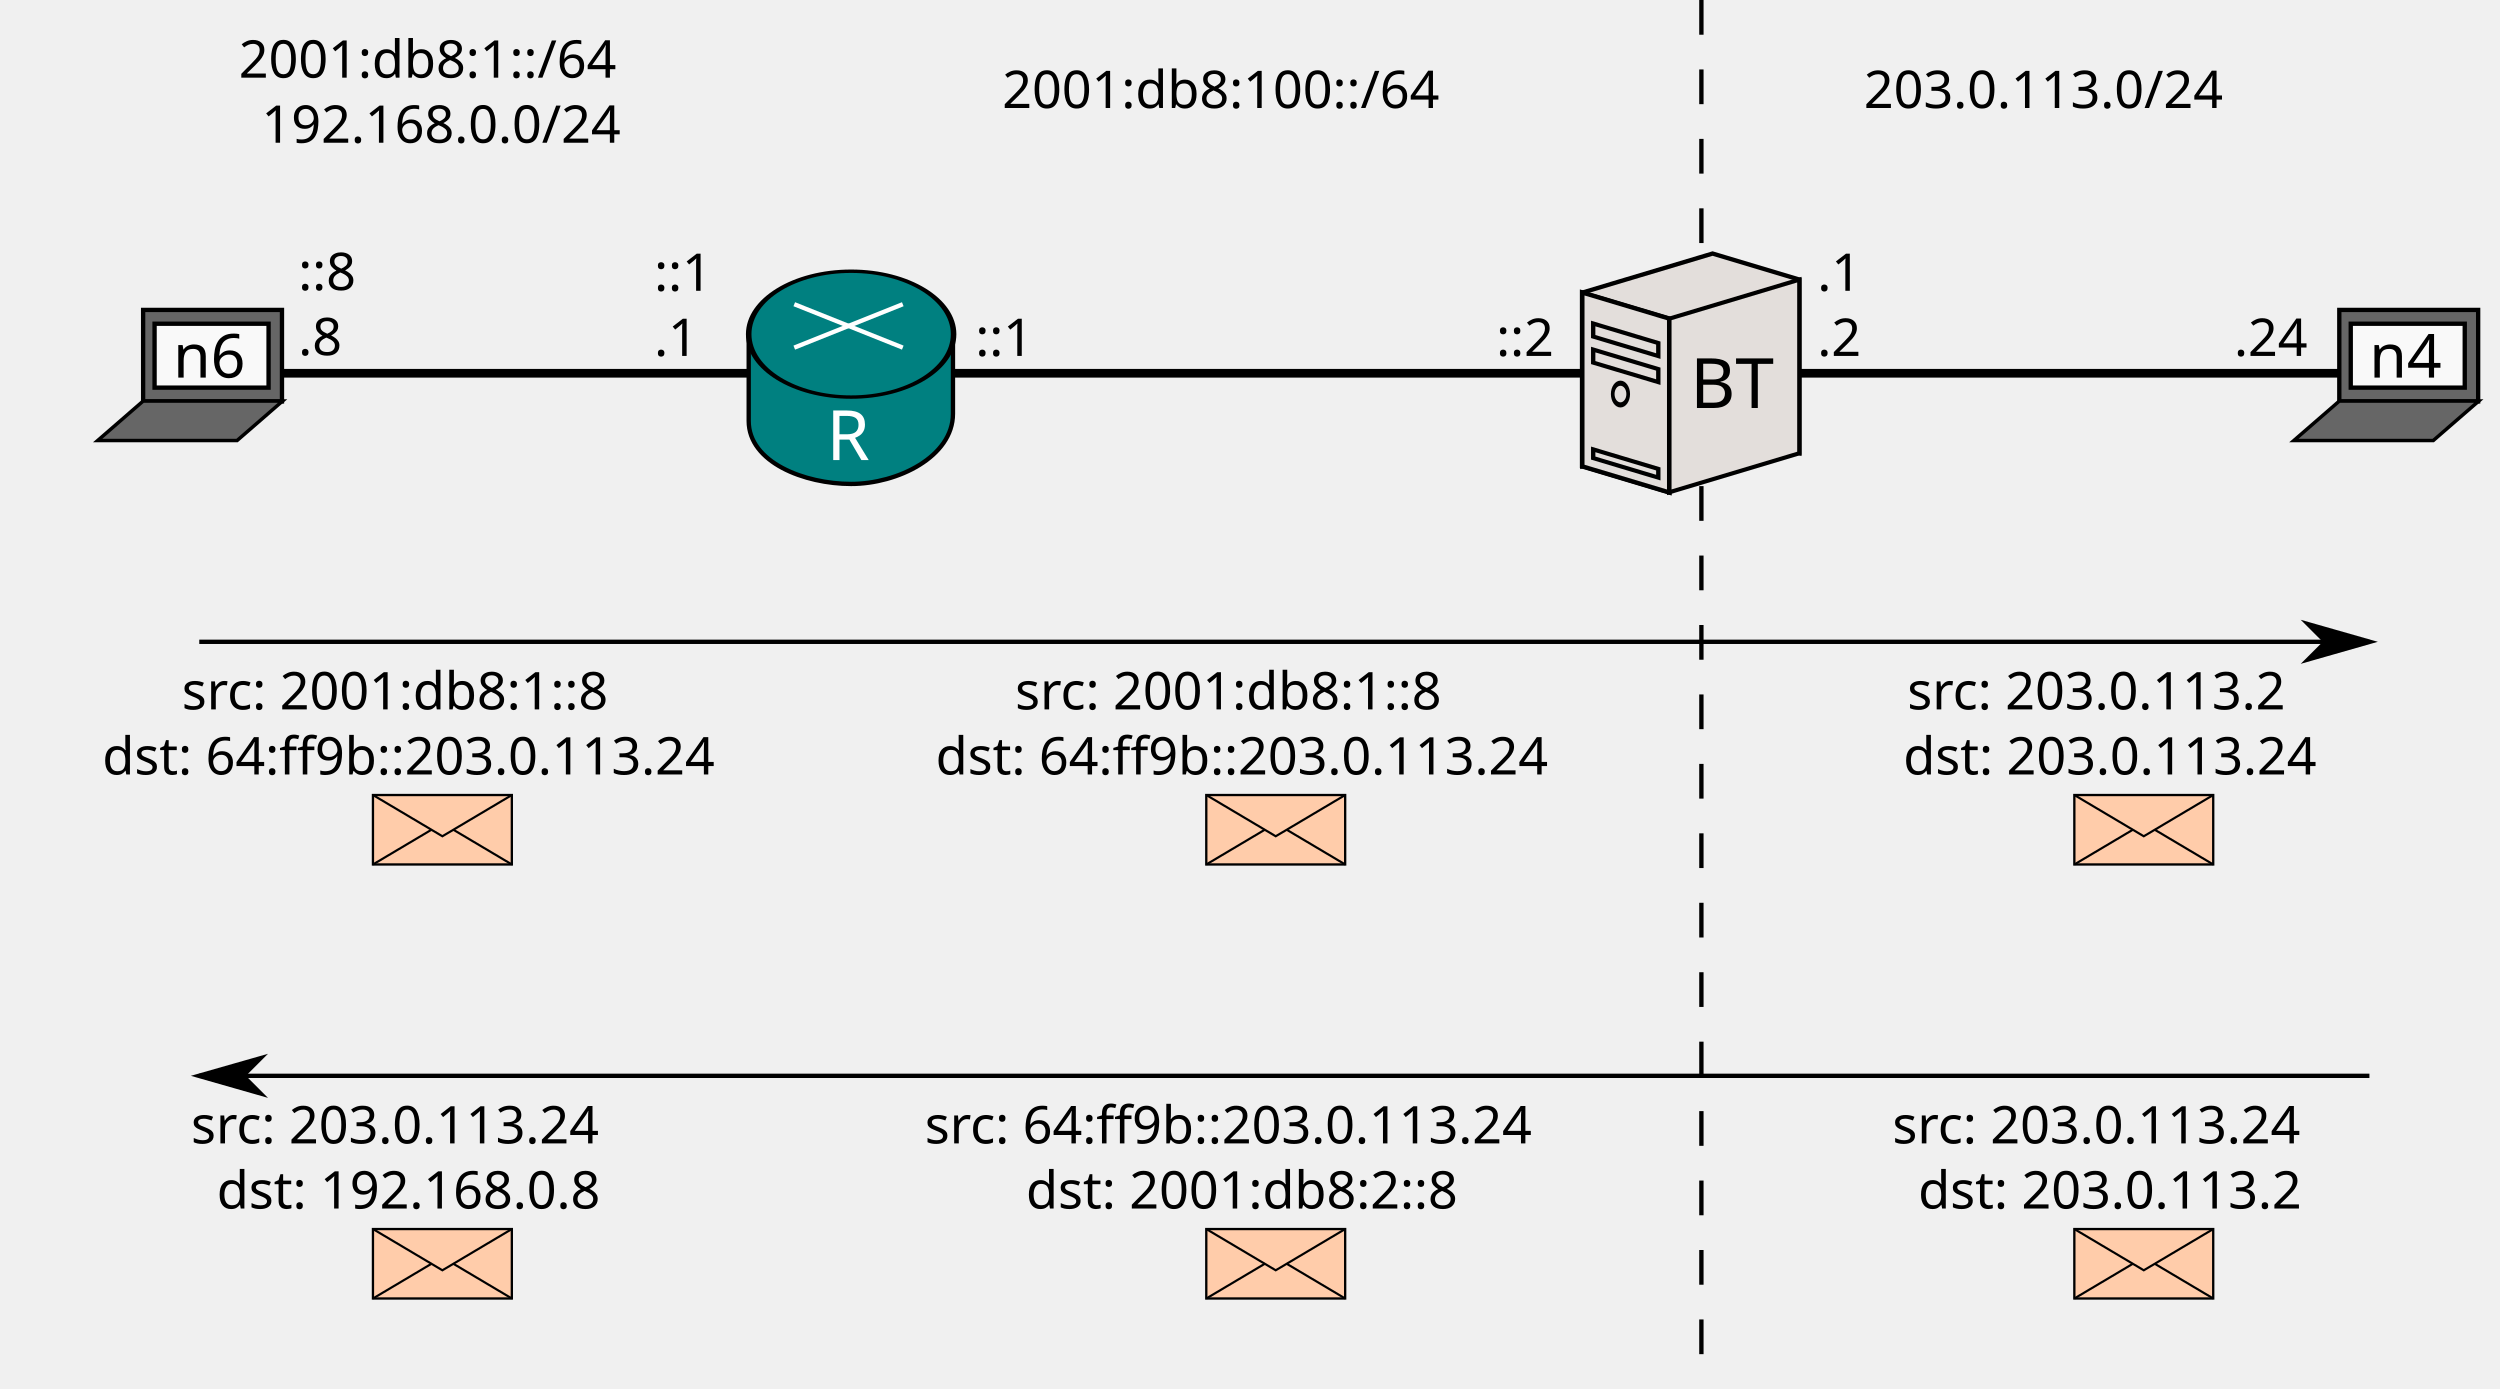
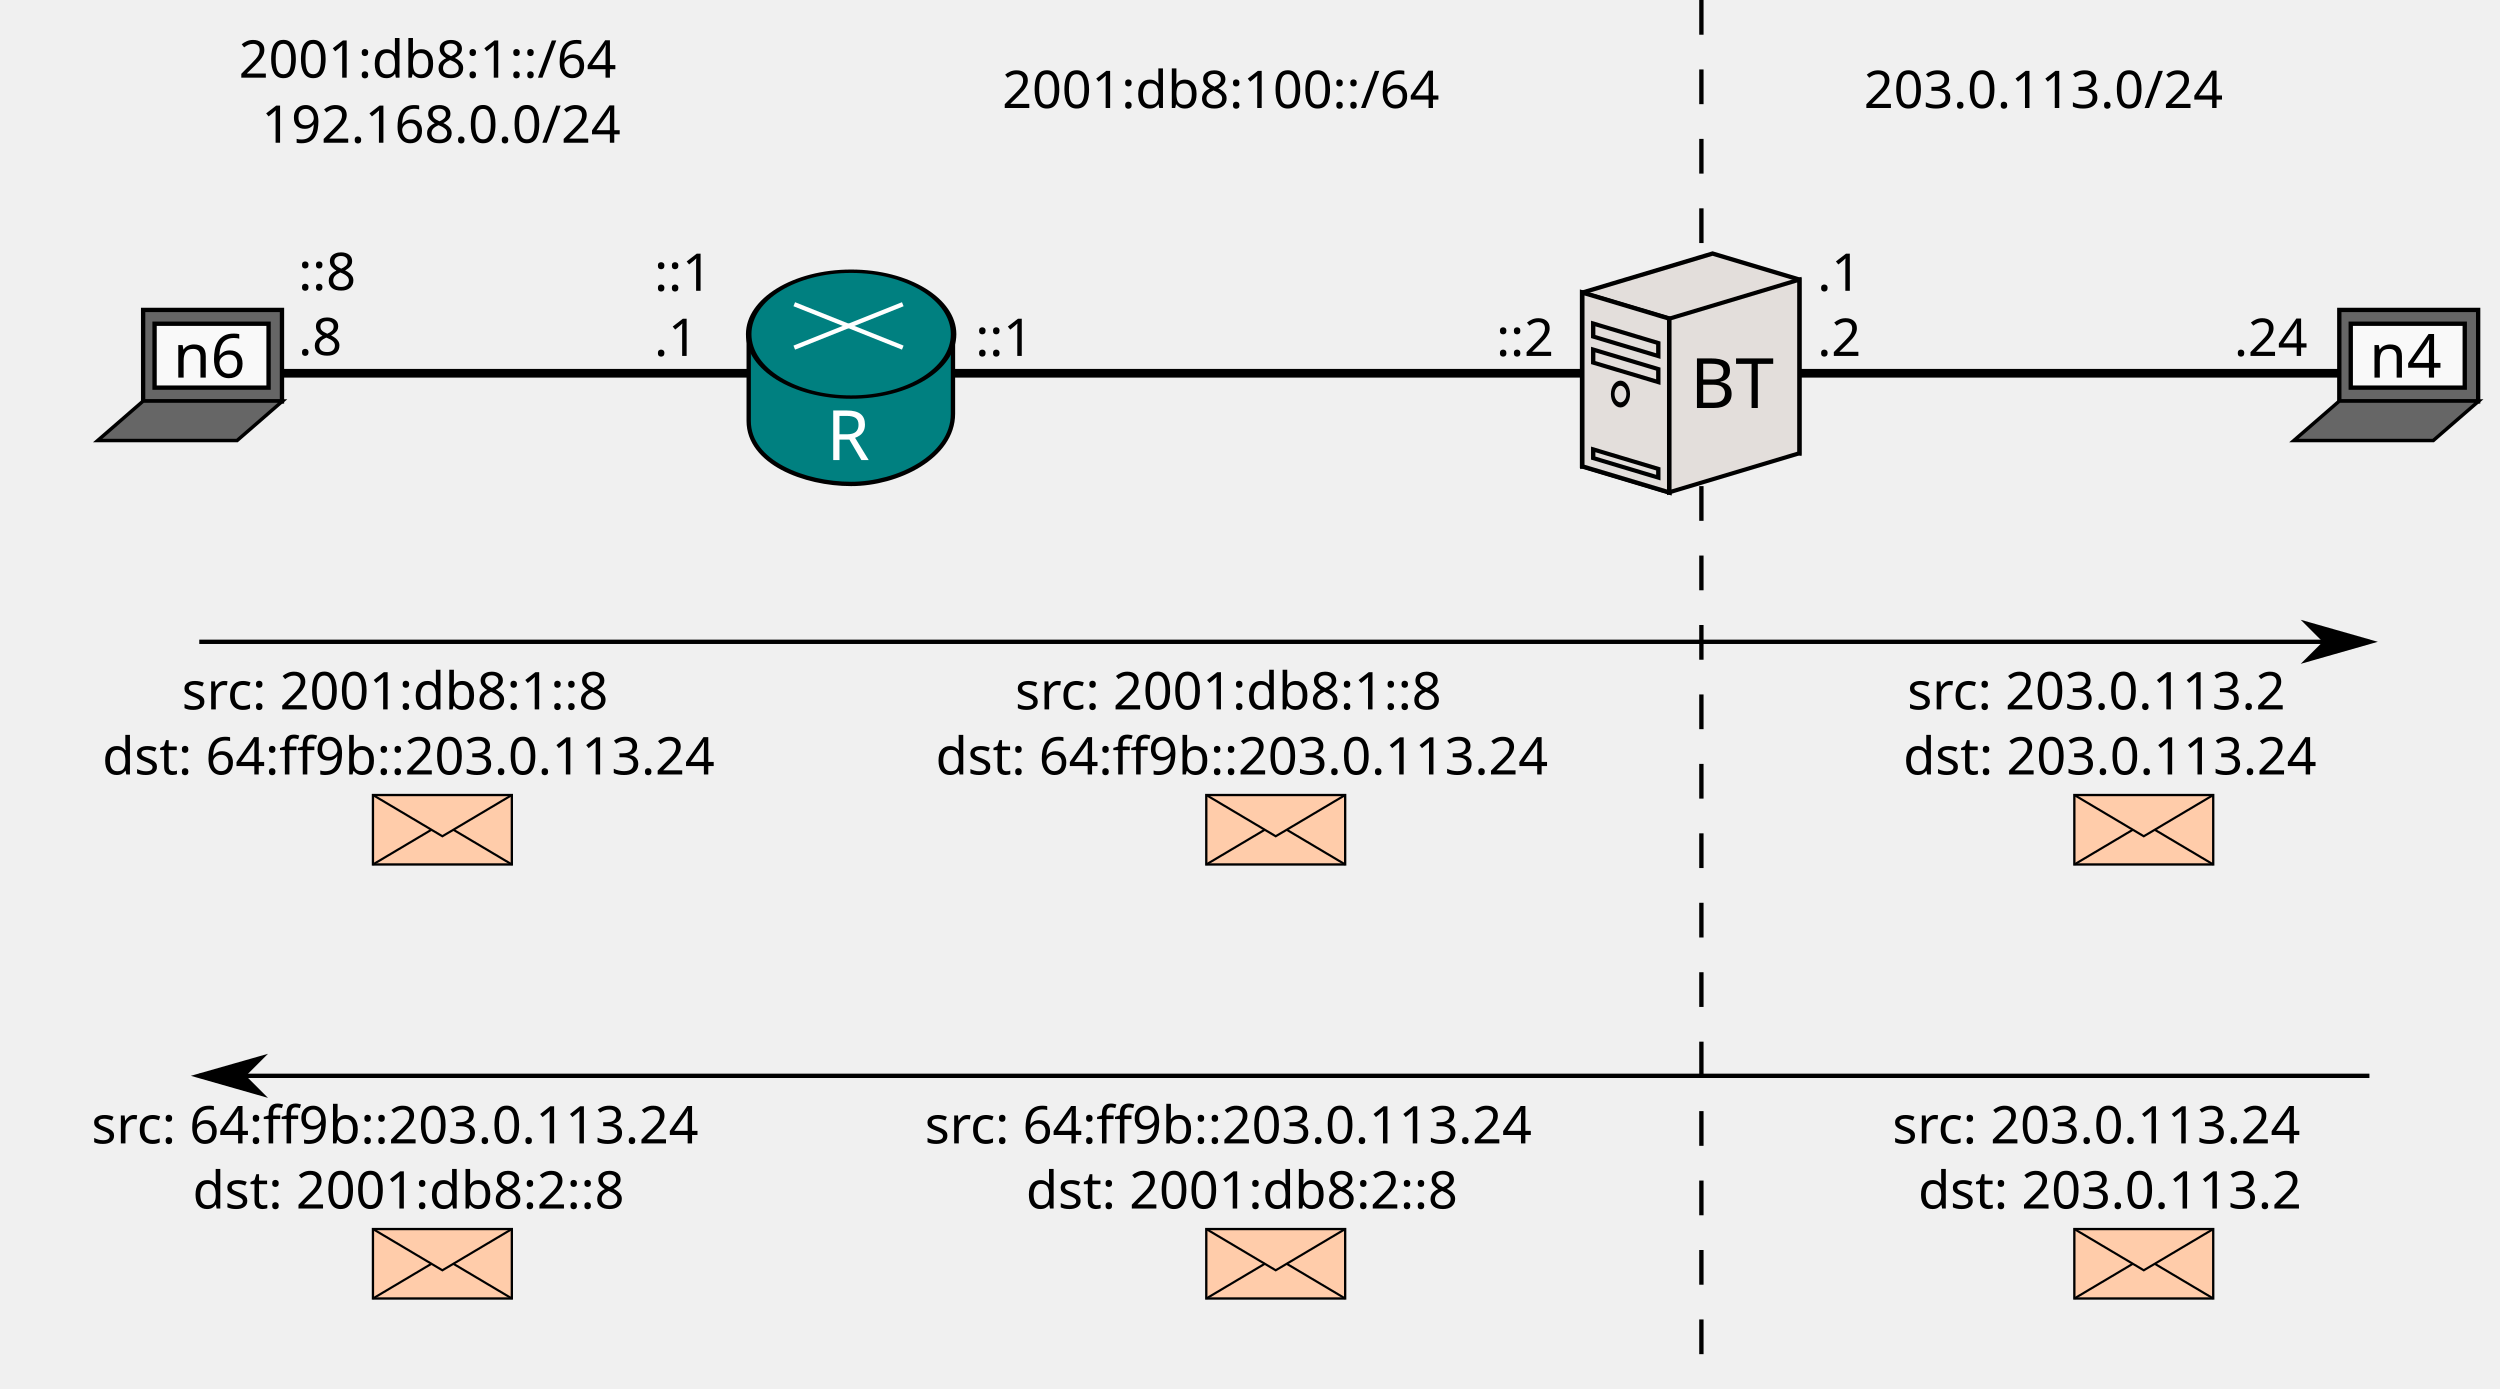
<svg xmlns="http://www.w3.org/2000/svg" xmlns:xlink="http://www.w3.org/1999/xlink" width="576" height="320" id="svg2" version="1.1">
  <defs id="defs4">
    <marker orient="auto" refY="0" refX="0" id="Arrow1Lend" style="overflow:visible">
      <path id="path4713" d="M 0,0 5,-5 -12.5,0 5,5 0,0 z" style="fill-rule:evenodd;stroke:#000000;stroke-width:1pt" transform="matrix(-0.8,0,0,-0.8,-10,0)" />
    </marker>
    <marker orient="auto" refY="0" refX="0" id="Arrow1Lstart" style="overflow:visible">
      <path id="path4007" d="M 0,0 5,-5 -12.5,0 5,5 0,0 z" style="fill-rule:evenodd;stroke:#000000;stroke-width:1pt" transform="matrix(0.8,0,0,0.8,10,0)" />
    </marker>
    <marker orient="auto" refY="0" refX="0" id="Arrow2Lend" style="overflow:visible">
      <path id="path4784" style="fill-rule:evenodd;stroke-width:0.625;stroke-linejoin:round" d="M 8.719,4.034 -2.207,0.016 8.719,-4.002 c -1.745,2.372 -1.735,5.617 -6e-7,8.035 z" transform="matrix(-1.1,0,0,-1.1,-1.1,0)" />
    </marker>
  </defs>
  <g id="layer1" transform="translate(0,-732.3622)" style="display:inline">
    <path style="fill:none;stroke:#000000;stroke-width:2;stroke-linecap:butt;stroke-linejoin:miter;stroke-opacity:1;stroke-miterlimit:4;stroke-dasharray:none" d="m 48,818.362 504,0" id="path3823" />
    <path style="fill:none;stroke:#000000;stroke-width:1;stroke-linecap:butt;stroke-linejoin:miter;stroke-miterlimit:4;stroke-opacity:1;stroke-dasharray:8, 8;stroke-dashoffset:0" d="m 392,732.362 0,320" id="path3076" />
    <g id="g3150" transform="translate(-99.99997,45.09375)">
      <path id="path3789" d="m 272.5,764.425 0,19.844 c 0,9.528 12.858,14.5 23.594,14.5 10.735,0 23.469,-6.296 23.469,-16.156 l 0,-18.188 z" style="fill:#008080;stroke:#000000;stroke-width:1;stroke-miterlimit:4;stroke-opacity:1;stroke-dasharray:none" />
      <path transform="matrix(0.4859544,0,0,0.2985185,260.004,694.0408)" d="m 122.857,235.219 c 0,26.825 -21.746,48.571 -48.571,48.571 -26.825,0 -48.571,-21.746 -48.571,-48.571 0,-26.825 21.746,-48.571 48.571,-48.571 26.825,0 48.571,21.746 48.571,48.571 z" id="path3771" style="fill:#008080;stroke:#000000;stroke-width:2.626;stroke-miterlimit:4;stroke-opacity:1;stroke-dasharray:none" />
      <path id="path3800" d="m 283,757.362 25,10" style="fill:none;stroke:#ffffff;stroke-width:1px;stroke-linecap:butt;stroke-linejoin:miter;stroke-opacity:1" />
      <path id="path3802" d="m 308,757.362 -25,10" style="fill:none;stroke:#ffffff;stroke-width:1px;stroke-linecap:butt;stroke-linejoin:miter;stroke-opacity:1" />
    </g>
    <text xml:space="preserve" style="font-size:16px;font-style:normal;font-weight:normal;line-height:125%;letter-spacing:0px;word-spacing:0px;fill:#ffffff;fill-opacity:1;stroke:none;font-family:Sans" x="190.43" y="838.362" id="text3019">
      <tspan id="tspan3021" x="190.43" y="838.362">R</tspan>
    </text>
    <g id="g3141" style="display:inline" transform="matrix(0.7270794,0,0,0.7270794,12.98127,12.80632)">
      <rect style="fill:#666666;stroke:#000000;stroke-width:1.375;stroke-miterlimit:4;stroke-dasharray:none" id="rect3143" width="44" height="29" x="27.5" y="163.5" transform="translate(0,924.3622)" />
      <rect style="fill:#666666;stroke:#000000;stroke-width:1.699;stroke-miterlimit:4;stroke-dasharray:none" id="rect3145" width="44.176" height="19.089" x="1313.716" y="1703.361" transform="matrix(1,0,-0.7551013,0.6556081,0,0)" />
      <rect transform="translate(0,924.3622)" style="fill:#f9f9f9;stroke:#000000;stroke-width:1.375;stroke-miterlimit:4;stroke-dasharray:none" id="rect3147" width="36.125" height="20.25" x="31.125" y="167.875" />
    </g>
    <text xml:space="preserve" style="font-size:14px;font-style:normal;font-weight:normal;line-height:125%;letter-spacing:0px;word-spacing:0px;fill:#000000;fill-opacity:1;stroke:none;font-family:Sans" x="39.891" y="819.362" id="text3023">
      <tspan id="tspan3025" x="39.891" y="819.362">n6</tspan>
    </text>
    <g id="use3037" style="display:inline" transform="translate(364.5723,596.1521)">
      <path style="fill:#e3dedb;stroke:#000000;stroke-width:1;stroke-miterlimit:4;stroke-opacity:1;stroke-dasharray:none;stroke-dashoffset:0;display:inline" d="m 30,194.625 -30,9 0,40 30,-9 20,6 0,-40 -20,-6 z" id="path3046" />
      <rect style="fill:#ffe680;stroke:#000000;stroke-width:1.145;stroke-miterlimit:4;stroke-opacity:1;stroke-dasharray:none;stroke-dashoffset:0;display:inline" id="rect3048" width="20" height="40" x="0" y="1000" transform="matrix(1,0.3,0,1,0,-796.3622)" />
      <rect transform="matrix(1,-0.3,0,1,0,-796.3622)" y="1012" x="20" height="40" width="30" id="rect3050" style="fill:#e3dedb;stroke:#000000;stroke-width:1;stroke-miterlimit:4;stroke-opacity:1;stroke-dasharray:none;stroke-dashoffset:0;display:inline" />
      <rect transform="matrix(1,0.3,0,1,0,-796.3622)" y="1000" x="0" height="40" width="20" id="rect3052" style="fill:#e3dedb;stroke:#000000;stroke-width:1;stroke-miterlimit:4;stroke-opacity:1;stroke-dasharray:none;stroke-dashoffset:0;display:inline" />
      <rect style="fill:none;stroke:#000000;stroke-width:1;stroke-miterlimit:4;stroke-opacity:1;stroke-dasharray:none;stroke-dashoffset:0;display:inline" id="rect3054" width="15" height="3" x="2.5" y="210" transform="matrix(1,0.3,0,1,0,0)" />
      <rect transform="matrix(1,0.3,0,1,0,0)" y="216" x="2.5" height="3" width="15" id="rect3056" style="fill:none;stroke:#000000;stroke-width:1;stroke-miterlimit:4;stroke-opacity:1;stroke-dasharray:none;stroke-dashoffset:0;display:inline" />
      <rect style="fill:none;stroke:#000000;stroke-width:1;stroke-miterlimit:4;stroke-opacity:1;stroke-dasharray:none;stroke-dashoffset:0;display:inline" id="rect3058" width="15" height="2" x="2.5" y="239" transform="matrix(1,0.3,0,1,0,0)" />
      <path style="fill:none;stroke:#000000;stroke-width:1.184;stroke-miterlimit:4;stroke-opacity:1;stroke-dasharray:none;stroke-dashoffset:0" id="path3060" d="m 12,227 c 0,1.381 -1.119,2.5 -2.5,2.5 -1.381,0 -2.5,-1.119 -2.5,-2.5 0,-1.381 1.119,-2.5 2.5,-2.5 1.381,0 2.5,1.119 2.5,2.5 z" transform="matrix(0.7130212,0,0,1,2.008852,0)" />
    </g>
    <text id="text3039" y="826.362" x="389.43" style="font-size:16px;font-style:normal;font-weight:normal;line-height:125%;letter-spacing:0px;word-spacing:0px;fill:#000000;fill-opacity:1;stroke:none;font-family:Sans" xml:space="preserve">
      <tspan y="826.362" x="389.43" id="tspan3041">BT</tspan>
    </text>
    <use x="0" y="0" xlink:href="#g3141" id="use3051" transform="translate(506,0)" width="512" height="256" />
    <text id="text3053" y="819.362" x="545.891" style="font-size:14px;font-style:normal;font-weight:normal;line-height:125%;letter-spacing:0px;word-spacing:0px;fill:#000000;fill-opacity:1;stroke:none;font-family:Sans" xml:space="preserve">
      <tspan y="819.362" x="545.891" id="tspan3055">n4</tspan>
    </text>
    <flowRoot xml:space="preserve" id="flowRoot3068" style="font-size:12px;font-style:normal;font-weight:normal;line-height:125%;letter-spacing:0px;word-spacing:0px;fill:#000000;fill-opacity:1;stroke:none;font-family:Sans" transform="translate(0,796.3622)">
      <flowRegion id="flowRegion3070">
        <rect id="rect3072" width="198.741" height="116.942" x="13.33" y="-59.077" />
      </flowRegion>
      <flowPara id="flowPara3074" />
    </flowRoot>
    <text xml:space="preserve" style="font-size:12px;font-style:normal;font-weight:normal;text-align:center;line-height:125%;letter-spacing:0px;word-spacing:0px;text-anchor:middle;fill:#000000;fill-opacity:1;stroke:none;font-family:Sans" x="109.438" y="750.249" id="text3028">
      <tspan id="tspan3030" x="109.438" y="750.249">2001:db8:1::/64</tspan>
      <tspan x="109.438" y="765.249" id="tspan3032">192.168.0.0/24</tspan>
    </text>
    <text xml:space="preserve" style="font-size:12px;font-style:normal;font-weight:normal;line-height:125%;letter-spacing:0px;word-spacing:0px;fill:#000000;fill-opacity:1;stroke:none;font-family:Sans" x="68.717" y="799.192" id="text3034">
      <tspan id="tspan3036" x="68.717" y="799.192">::8</tspan>
      <tspan x="68.717" y="814.192" id="tspan3038">.8</tspan>
    </text>
    <text xml:space="preserve" style="font-size:12px;font-style:normal;font-weight:normal;line-height:125%;letter-spacing:0px;word-spacing:0px;fill:#000000;fill-opacity:1;stroke:none;font-family:Sans" x="150.717" y="799.362" id="text3040">
      <tspan id="tspan3042" x="150.717" y="799.362">::1</tspan>
      <tspan x="150.717" y="814.362" id="tspan3044">.1</tspan>
    </text>
    <text id="text3046" y="757.249" x="289.078" style="font-size:12px;font-style:normal;font-weight:normal;text-align:center;line-height:125%;letter-spacing:0px;word-spacing:0px;text-anchor:middle;fill:#000000;fill-opacity:1;stroke:none;font-family:Sans" xml:space="preserve">
      <tspan id="tspan3050" y="757.249" x="289.078">2001:db8:100::/64</tspan>
    </text>
    <text xml:space="preserve" style="font-size:12px;font-style:normal;font-weight:normal;line-height:125%;letter-spacing:0px;word-spacing:0px;fill:#000000;fill-opacity:1;stroke:none;font-family:Sans" x="429.428" y="757.249" id="text3054">
      <tspan id="tspan3056" x="429.428" y="757.249">203.0.113.0/24</tspan>
    </text>
    <text id="text3058" y="814.362" x="224.717" style="font-size:12px;font-style:normal;font-weight:normal;line-height:125%;letter-spacing:0px;word-spacing:0px;fill:#000000;fill-opacity:1;stroke:none;font-family:Sans" xml:space="preserve">
      <tspan id="tspan3062" y="814.362" x="224.717">::1</tspan>
    </text>
    <text xml:space="preserve" style="font-size:12px;font-style:normal;font-weight:normal;line-height:125%;letter-spacing:0px;word-spacing:0px;fill:#000000;fill-opacity:1;stroke:none;font-family:Sans" x="344.717" y="814.362" id="text3066">
      <tspan x="344.717" y="814.362" id="tspan3068">::2</tspan>
    </text>
    <text id="text3070" y="799.362" x="418.717" style="font-size:12px;font-style:normal;font-weight:normal;line-height:125%;letter-spacing:0px;word-spacing:0px;fill:#000000;fill-opacity:1;stroke:none;font-family:Sans" xml:space="preserve">
      <tspan id="tspan3072" y="799.362" x="418.717">.1</tspan>
      <tspan y="814.362" x="418.717" id="tspan3074">.2</tspan>
    </text>
    <text xml:space="preserve" style="font-size:12px;font-style:normal;font-weight:normal;line-height:125%;letter-spacing:0px;word-spacing:0px;fill:#000000;fill-opacity:1;stroke:none;font-family:Sans" x="514.717" y="814.362" id="text3076">
      <tspan id="tspan3080" x="514.717" y="814.362">.24</tspan>
    </text>
    <path style="fill:none;stroke:#000000;stroke-width:1;stroke-linecap:butt;stroke-linejoin:miter;stroke-miterlimit:4;stroke-opacity:1;stroke-dasharray:none;marker-start:none;marker-end:url(#Arrow1Lend);display:inline" d="m 45.913,880.234 500,0" id="path4243" />
    <g style="display:inline" id="g3848" transform="matrix(0.5,0,0,0.5,85.92759,405.3536)">
      <path id="rect3839" d="m 0,1020.362 64,0 0,32 -64,0 z" style="fill:#ffccaa;fill-opacity:1;stroke:#000000;stroke-width:1.071;stroke-miterlimit:4;stroke-opacity:1;stroke-dashoffset:0" />
      <path transform="translate(0,540.3622)" id="path3841" d="m 0,480 32,19 32,-19" style="fill:none;stroke:#000000;stroke-width:1px;stroke-linecap:butt;stroke-linejoin:miter;stroke-opacity:1" />
      <path style="fill:none;stroke:#000000;stroke-width:1px;stroke-linecap:butt;stroke-linejoin:miter;stroke-opacity:1" d="m 0,1052.362 26.994,-16.027 m 10.027,0.01 L 64,1052.362" id="path3843" />
    </g>
    <text xml:space="preserve" style="font-size:12px;font-style:normal;font-weight:normal;text-align:center;line-height:125%;letter-spacing:0px;word-spacing:0px;text-anchor:middle;fill:#000000;fill-opacity:1;stroke:none;display:inline;font-family:Sans" x="101.928" y="895.802" id="text4233">
      <tspan x="101.928" y="895.802" id="tspan4241">src: 2001:db8:1::8</tspan>
      <tspan x="101.928" y="910.802" id="tspan3075">dst: 64:ff9b::203.0.113.24</tspan>
    </text>
    <text id="text4459" y="895.802" x="293.928" style="font-size:12px;font-style:normal;font-weight:normal;text-align:center;line-height:125%;letter-spacing:0px;word-spacing:0px;text-anchor:middle;fill:#000000;fill-opacity:1;stroke:none;display:inline;font-family:Sans" xml:space="preserve">
      <tspan id="tspan4461" y="895.802" x="293.928">src: 2001:db8:1::8</tspan>
      <tspan id="tspan4463" y="910.802" x="293.928">dst: 64:ff9b::203.0.113.24</tspan>
    </text>
    <text xml:space="preserve" style="font-size:12px;font-style:normal;font-weight:normal;text-align:center;line-height:125%;letter-spacing:0px;word-spacing:0px;text-anchor:middle;fill:#000000;fill-opacity:1;stroke:none;display:inline;font-family:Sans" x="493.928" y="895.802" id="text4475">
      <tspan x="493.928" y="895.802" id="tspan4477">src: 203.0.113.2</tspan>
      <tspan x="493.928" y="910.802" id="tspan4479">dst: 203.0.113.24</tspan>
    </text>
    <use x="0" y="0" xlink:href="#g3848" id="use4481" transform="translate(192,0)" width="512" height="192" />
    <use x="0" y="0" xlink:href="#g3848" id="use4483" transform="translate(392,0)" width="512" height="192" />
    <g transform="matrix(0.5,0,0,0.5,85.92759,505.3536)" id="g3340" style="display:inline">
      <path style="fill:#ffccaa;fill-opacity:1;stroke:#000000;stroke-width:1.071;stroke-miterlimit:4;stroke-opacity:1;stroke-dashoffset:0" d="m 0,1020.362 64,0 0,32 -64,0 z" id="path3342" />
      <path style="fill:none;stroke:#000000;stroke-width:1px;stroke-linecap:butt;stroke-linejoin:miter;stroke-opacity:1" d="m 0,480 32,19 32,-19" id="path3344" transform="translate(0,540.3622)" />
      <path id="path3346" d="m 0,1052.362 26.994,-16.027 m 10.027,0.01 L 64,1052.362" style="fill:none;stroke:#000000;stroke-width:1px;stroke-linecap:butt;stroke-linejoin:miter;stroke-opacity:1" />
    </g>
    <text id="text3348" y="995.802" x="101.928" style="font-size:12px;font-style:normal;font-weight:normal;text-align:center;line-height:125%;letter-spacing:0px;word-spacing:0px;text-anchor:middle;fill:#000000;fill-opacity:1;stroke:none;display:inline;font-family:Sans" xml:space="preserve">
-       <tspan id="tspan3350" y="995.802" x="101.928">src: 203.0.113.24</tspan>
-       <tspan id="tspan3352" y="1010.803" x="101.928">dst: 192.168.0.8</tspan>
+       <tspan id="tspan3352" y="995.802" x="101.928">src: 64:ff9b::203.0.113.24</tspan>
+       <tspan y="1010.803" x="101.928" id="tspan3078">dst: 2001:db8:2::8</tspan>
    </text>
    <text xml:space="preserve" style="font-size:12px;font-style:normal;font-weight:normal;text-align:center;line-height:125%;letter-spacing:0px;word-spacing:0px;text-anchor:middle;fill:#000000;fill-opacity:1;stroke:none;display:inline;font-family:Sans" x="293.928" y="995.802" id="text3356">
      <tspan x="293.928" y="995.802" id="tspan3358">src: 64:ff9b::203.0.113.24</tspan>
      <tspan x="293.928" y="1010.803" id="tspan3360">dst: 2001:db8:2::8</tspan>
    </text>
    <path id="path3362" d="m 45.913,980.234 500,0" style="fill:none;stroke:#000000;stroke-width:1;stroke-linecap:butt;stroke-linejoin:miter;stroke-miterlimit:4;stroke-opacity:1;stroke-dasharray:none;marker-start:url(#Arrow1Lstart);marker-end:none;display:inline" />
    <text id="text3364" y="995.802" x="493.928" style="font-size:12px;font-style:normal;font-weight:normal;text-align:center;line-height:125%;letter-spacing:0px;word-spacing:0px;text-anchor:middle;fill:#000000;fill-opacity:1;stroke:none;display:inline;font-family:Sans" xml:space="preserve">
      <tspan id="tspan3366" y="995.802" x="493.928">src: 203.0.113.24</tspan>
      <tspan id="tspan3368" y="1010.803" x="493.928">dst: 203.0.113.2</tspan>
    </text>
    <use height="192" width="512" transform="translate(192,100)" id="use3370" xlink:href="#g3848" y="0" x="0" />
    <use height="192" width="512" transform="translate(392,100)" id="use3372" xlink:href="#g3848" y="0" x="0" />
  </g>
</svg>
